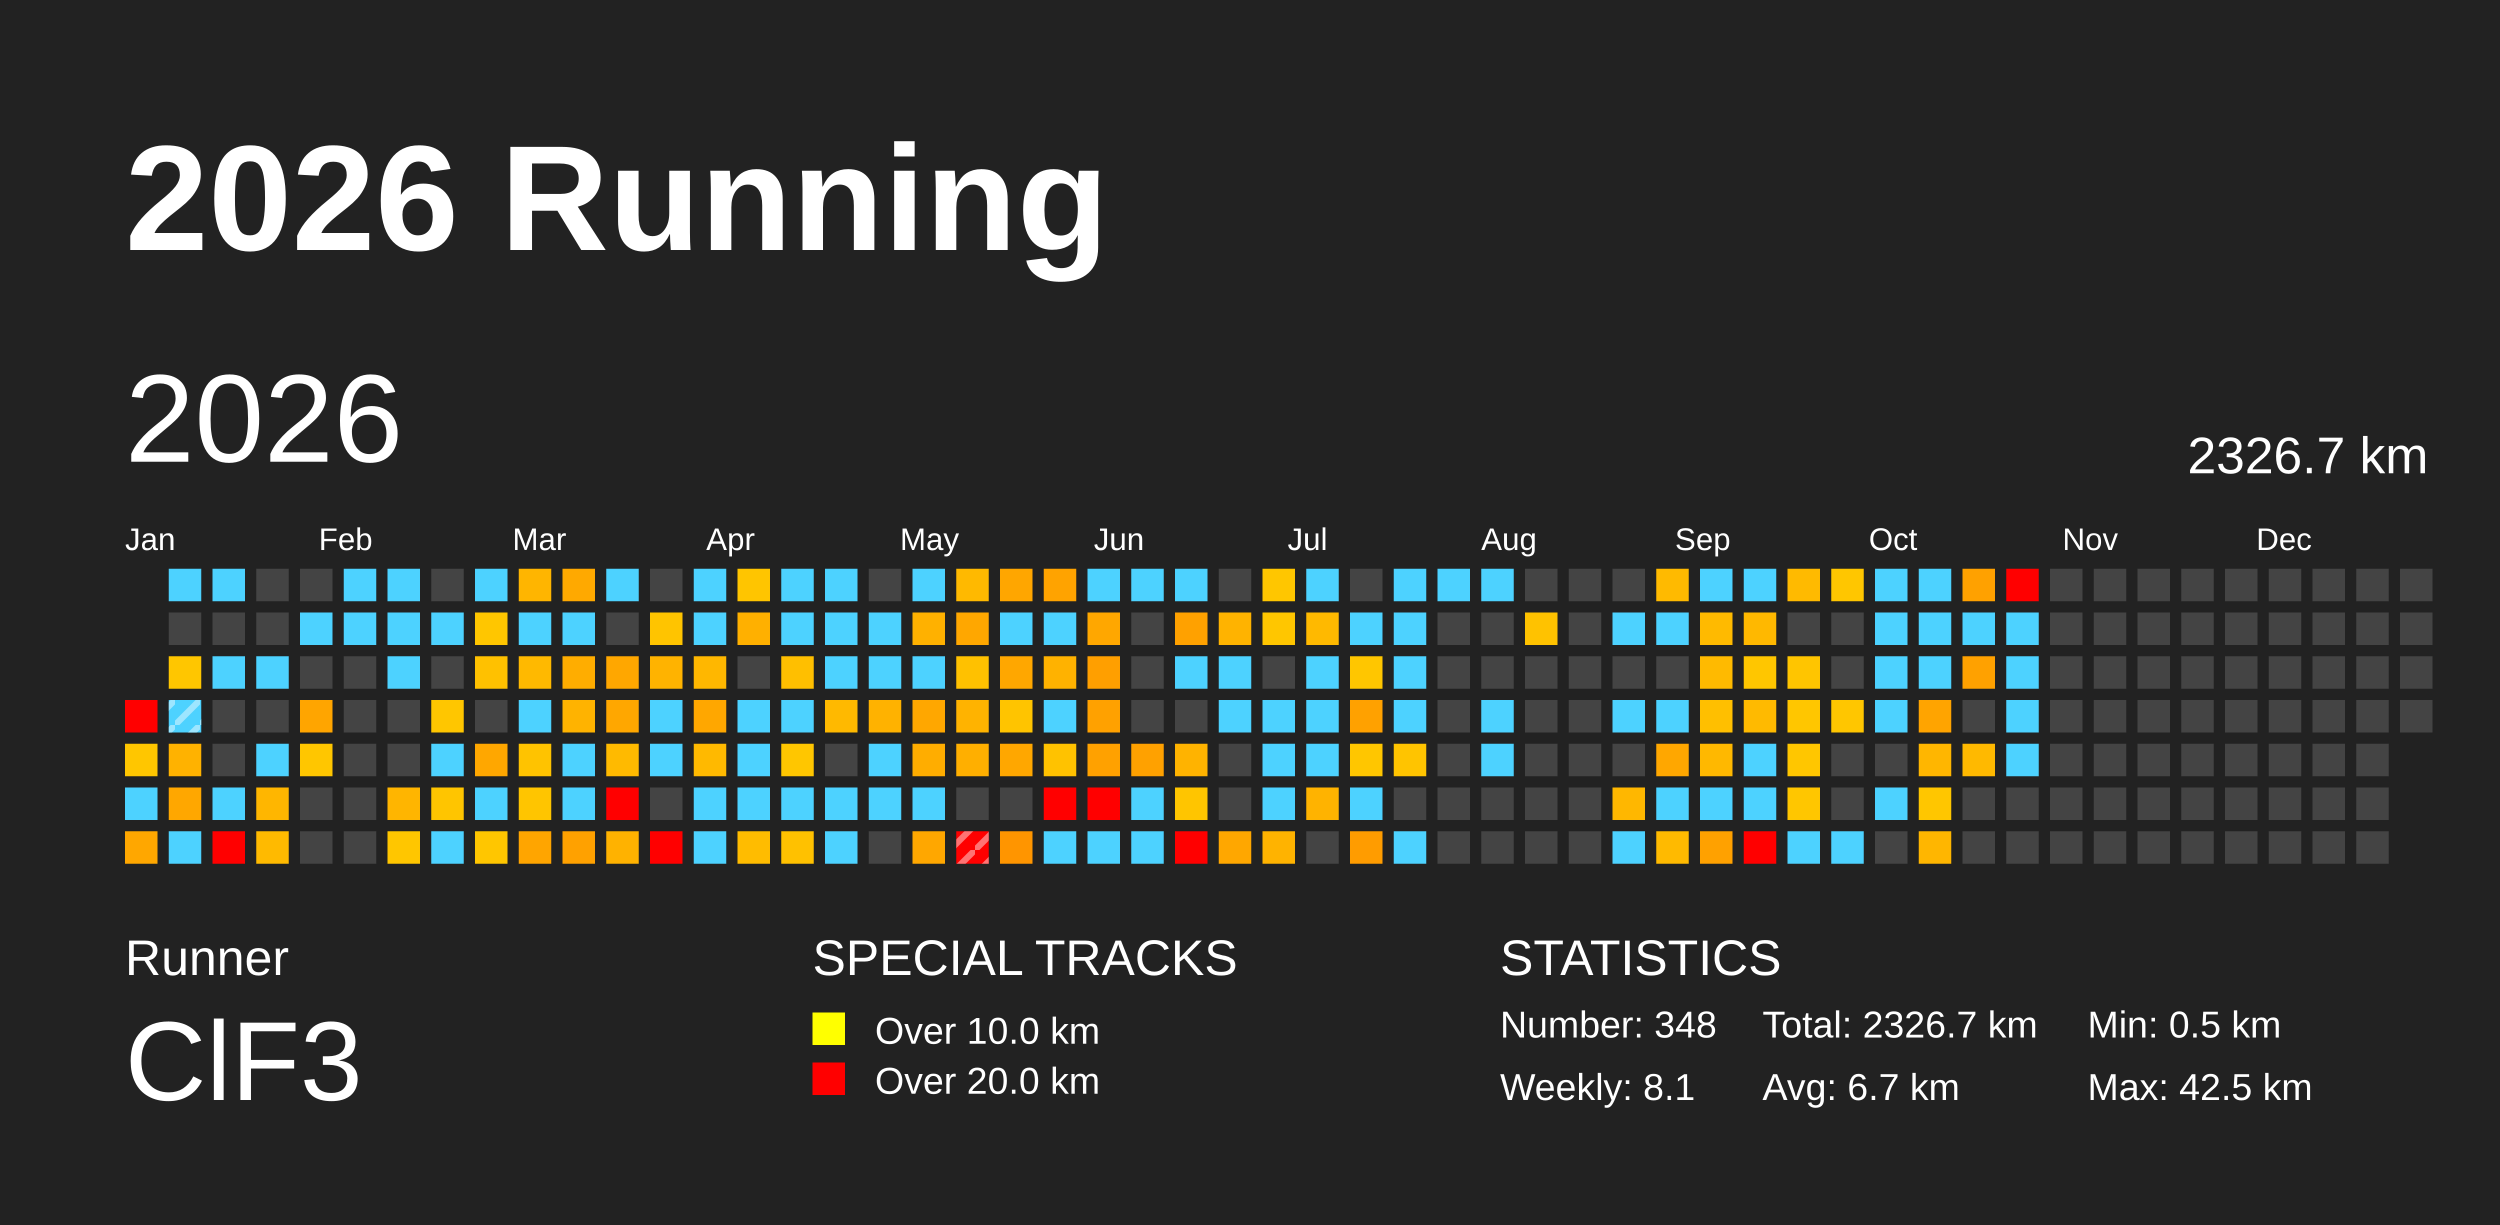
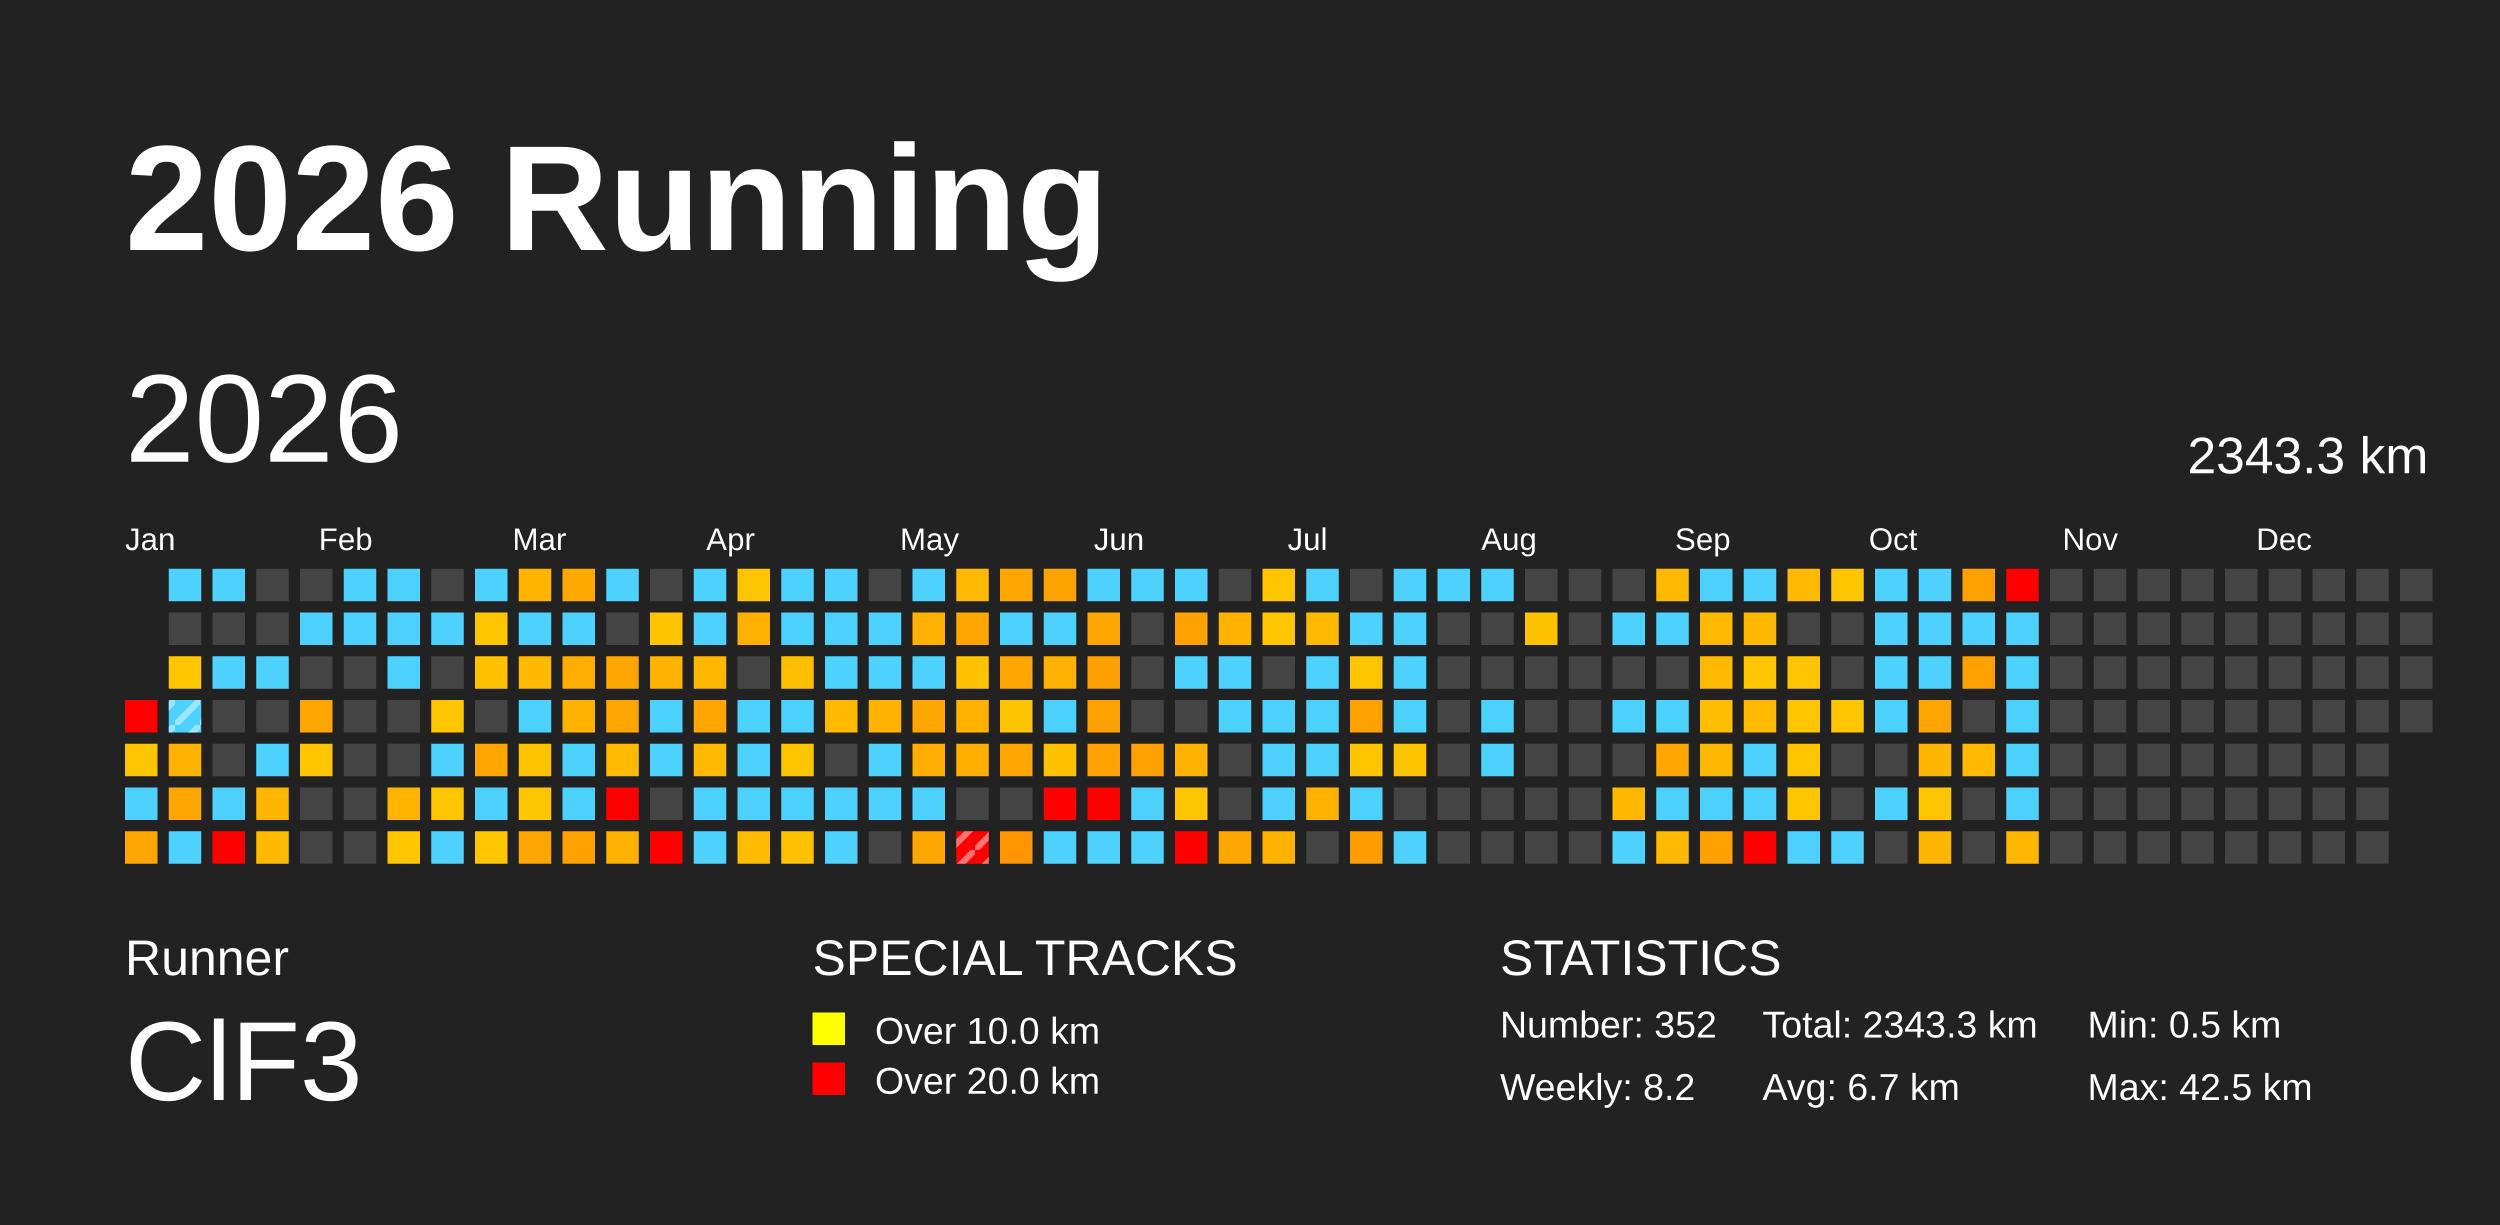
<svg xmlns="http://www.w3.org/2000/svg" baseProfile="full" height="98mm" version="1.1" viewBox="0,0,200,98" width="200mm">
  <defs>
    <pattern height="2" id="indoor-stripe" patternUnits="userSpaceOnUse" width="2">
      <line stroke="white" stroke-opacity="0.45" stroke-width="0.5" x1="0" x2="2" y1="2" y2="0" />
    </pattern>
  </defs>
  <rect fill="#222222" height="98" width="200" x="0" y="0" />
  <text fill="#FFFFFF" style="font-size:12px; font-family:Arial; font-weight:bold;" x="10" y="20">2026 Running</text>
  <text fill="#FFFFFF" style="font-size:4px; font-family:Arial" x="10" y="78">Runner</text>
  <text fill="#FFFFFF" style="font-size:9px; font-family:Arial" x="10" y="88">ClF3</text>
  <text fill="#FFFFFF" style="font-size:4px; font-family:Arial" x="65" y="78">SPECIAL TRACKS</text>
  <rect fill="yellow" height="2.6" width="2.6" x="65" y="81" />
  <text fill="#FFFFFF" style="font-size:3px; font-family:Arial" x="70" y="83.5">Over 10.0 km</text>
  <rect fill="red" height="2.6" width="2.6" x="65" y="85" />
  <text fill="#FFFFFF" style="font-size:3px; font-family:Arial" x="70" y="87.5">Over 20.0 km</text>
  <text fill="#FFFFFF" style="font-size:4px; font-family:Arial" x="120" y="78">STATISTICS</text>
-   <text fill="#FFFFFF" style="font-size:3px; font-family:Arial" x="120" y="83">Number: 348</text>
-   <text fill="#FFFFFF" style="font-size:3px; font-family:Arial" x="120" y="88">Weekly: 8.1</text>
-   <text fill="#FFFFFF" style="font-size:3px; font-family:Arial" x="141" y="83">Total: 2326.7 km</text>
+   <text fill="#FFFFFF" style="font-size:3px; font-family:Arial" x="120" y="83">Number: 352</text>
+   <text fill="#FFFFFF" style="font-size:3px; font-family:Arial" x="120" y="88">Weekly: 8.2</text>
+   <text fill="#FFFFFF" style="font-size:3px; font-family:Arial" x="141" y="83">Total: 2343.3 km</text>
  <text fill="#FFFFFF" style="font-size:3px; font-family:Arial" x="141" y="88">Avg: 6.7 km</text>
  <text fill="#FFFFFF" style="font-size:3px; font-family:Arial" x="167" y="83">Min: 0.5 km</text>
  <text fill="#FFFFFF" style="font-size:3px; font-family:Arial" x="167" y="88">Max: 42.5 km</text>
  <text dominant-baseline="hanging" fill="#FFFFFF" style="font-size:10.0px; font-family:Arial;" x="10" y="30">2026</text>
-   <text dominant-baseline="hanging" fill="#FFFFFF" style="font-size:4.125px; font-family:Arial;" x="175" y="35">2326.7 km</text>
+   <text dominant-baseline="hanging" fill="#FFFFFF" style="font-size:4.125px; font-family:Arial;" x="175" y="35">2343.3 km</text>
  <text fill="#FFFFFF" style="font-size:2.5px; font-family:Arial" x="10.0" y="44">Jan</text>
  <text fill="#FFFFFF" style="font-size:2.5px; font-family:Arial" x="25.5" y="44">Feb</text>
  <text fill="#FFFFFF" style="font-size:2.5px; font-family:Arial" x="41.0" y="44">Mar</text>
  <text fill="#FFFFFF" style="font-size:2.5px; font-family:Arial" x="56.5" y="44">Apr</text>
  <text fill="#FFFFFF" style="font-size:2.5px; font-family:Arial" x="72.0" y="44">May</text>
  <text fill="#FFFFFF" style="font-size:2.5px; font-family:Arial" x="87.5" y="44">Jun</text>
  <text fill="#FFFFFF" style="font-size:2.5px; font-family:Arial" x="103.0" y="44">Jul</text>
  <text fill="#FFFFFF" style="font-size:2.5px; font-family:Arial" x="118.5" y="44">Aug</text>
  <text fill="#FFFFFF" style="font-size:2.5px; font-family:Arial" x="134.0" y="44">Sep</text>
  <text fill="#FFFFFF" style="font-size:2.5px; font-family:Arial" x="149.5" y="44">Oct</text>
  <text fill="#FFFFFF" style="font-size:2.5px; font-family:Arial" x="165.0" y="44">Nov</text>
  <text fill="#FFFFFF" style="font-size:2.5px; font-family:Arial" x="180.5" y="44">Dec</text>
  <rect fill="red" height="2.6" width="2.6" x="10.0" y="56.0" />
  <rect fill="#ffc600" height="2.6" width="2.6" x="10.0" y="59.5" />
  <rect fill="#4dd2ff" height="2.6" width="2.6" x="10.0" y="63.0" />
  <rect fill="#ffa700" height="2.6" width="2.6" x="10.0" y="66.5" />
  <rect fill="#4dd2ff" height="2.6" width="2.6" x="13.5" y="45.5" />
  <rect fill="#444444" height="2.6" width="2.6" x="13.5" y="49.0" />
  <rect fill="#ffc600" height="2.6" width="2.6" x="13.5" y="52.5" />
  <rect fill="#4dd2ff" height="2.6" width="2.6" x="13.5" y="56.0" />
  <rect fill="url(#indoor-stripe)" height="2.6" style="pointer-events: none;" width="2.6" x="13.5" y="56.0" />
  <rect fill="#ffb200" height="2.6" width="2.6" x="13.5" y="59.5" />
  <rect fill="#ffa700" height="2.6" width="2.6" x="13.5" y="63.0" />
  <rect fill="#4dd2ff" height="2.6" width="2.6" x="13.5" y="66.5" />
  <rect fill="#4dd2ff" height="2.6" width="2.6" x="17.0" y="45.5" />
  <rect fill="#444444" height="2.6" width="2.6" x="17.0" y="49.0" />
  <rect fill="#4dd2ff" height="2.6" width="2.6" x="17.0" y="52.5" />
  <rect fill="#444444" height="2.6" width="2.6" x="17.0" y="56.0" />
  <rect fill="#444444" height="2.6" width="2.6" x="17.0" y="59.5" />
  <rect fill="#4dd2ff" height="2.6" width="2.6" x="17.0" y="63.0" />
  <rect fill="red" height="2.6" width="2.6" x="17.0" y="66.5" />
  <rect fill="#444444" height="2.6" width="2.6" x="20.5" y="45.5" />
  <rect fill="#444444" height="2.6" width="2.6" x="20.5" y="49.0" />
  <rect fill="#4dd2ff" height="2.6" width="2.6" x="20.5" y="52.5" />
  <rect fill="#444444" height="2.6" width="2.6" x="20.5" y="56.0" />
  <rect fill="#4dd2ff" height="2.6" width="2.6" x="20.5" y="59.5" />
  <rect fill="#ffb600" height="2.6" width="2.6" x="20.5" y="63.0" />
  <rect fill="#ffba00" height="2.6" width="2.6" x="20.5" y="66.5" />
  <rect fill="#444444" height="2.6" width="2.6" x="24.0" y="45.5" />
  <rect fill="#4dd2ff" height="2.6" width="2.6" x="24.0" y="49.0" />
  <rect fill="#444444" height="2.6" width="2.6" x="24.0" y="52.5" />
  <rect fill="#ffa500" height="2.6" width="2.6" x="24.0" y="56.0" />
  <rect fill="#ffc600" height="2.6" width="2.6" x="24.0" y="59.5" />
  <rect fill="#444444" height="2.6" width="2.6" x="24.0" y="63.0" />
  <rect fill="#444444" height="2.6" width="2.6" x="24.0" y="66.5" />
  <rect fill="#4dd2ff" height="2.6" width="2.6" x="27.5" y="45.5" />
  <rect fill="#4dd2ff" height="2.6" width="2.6" x="27.5" y="49.0" />
  <rect fill="#444444" height="2.6" width="2.6" x="27.5" y="52.5" />
  <rect fill="#444444" height="2.6" width="2.6" x="27.5" y="56.0" />
  <rect fill="#444444" height="2.6" width="2.6" x="27.5" y="59.5" />
  <rect fill="#444444" height="2.6" width="2.6" x="27.5" y="63.0" />
  <rect fill="#444444" height="2.6" width="2.6" x="27.5" y="66.5" />
  <rect fill="#4dd2ff" height="2.6" width="2.6" x="31.0" y="45.5" />
  <rect fill="#4dd2ff" height="2.6" width="2.6" x="31.0" y="49.0" />
  <rect fill="#4dd2ff" height="2.6" width="2.6" x="31.0" y="52.5" />
  <rect fill="#444444" height="2.6" width="2.6" x="31.0" y="56.0" />
  <rect fill="#444444" height="2.6" width="2.6" x="31.0" y="59.5" />
  <rect fill="#ffb500" height="2.6" width="2.6" x="31.0" y="63.0" />
  <rect fill="#ffc600" height="2.6" width="2.6" x="31.0" y="66.5" />
  <rect fill="#444444" height="2.6" width="2.6" x="34.5" y="45.5" />
  <rect fill="#4dd2ff" height="2.6" width="2.6" x="34.5" y="49.0" />
  <rect fill="#444444" height="2.6" width="2.6" x="34.5" y="52.5" />
  <rect fill="#ffc600" height="2.6" width="2.6" x="34.5" y="56.0" />
  <rect fill="#4dd2ff" height="2.6" width="2.6" x="34.5" y="59.5" />
  <rect fill="#ffc500" height="2.6" width="2.6" x="34.5" y="63.0" />
  <rect fill="#4dd2ff" height="2.6" width="2.6" x="34.5" y="66.5" />
  <rect fill="#4dd2ff" height="2.6" width="2.6" x="38.0" y="45.5" />
  <rect fill="#ffc600" height="2.6" width="2.6" x="38.0" y="49.0" />
  <rect fill="#ffc100" height="2.6" width="2.6" x="38.0" y="52.5" />
  <rect fill="#444444" height="2.6" width="2.6" x="38.0" y="56.0" />
  <rect fill="#ffa700" height="2.6" width="2.6" x="38.0" y="59.5" />
  <rect fill="#4dd2ff" height="2.6" width="2.6" x="38.0" y="63.0" />
  <rect fill="#ffc600" height="2.6" width="2.6" x="38.0" y="66.5" />
  <rect fill="#ffb500" height="2.6" width="2.6" x="41.5" y="45.5" />
  <rect fill="#4dd2ff" height="2.6" width="2.6" x="41.5" y="49.0" />
  <rect fill="#ffb900" height="2.6" width="2.6" x="41.5" y="52.5" />
  <rect fill="#4dd2ff" height="2.6" width="2.6" x="41.5" y="56.0" />
  <rect fill="#ffc300" height="2.6" width="2.6" x="41.5" y="59.5" />
  <rect fill="#ffc500" height="2.6" width="2.6" x="41.5" y="63.0" />
  <rect fill="#ffa500" height="2.6" width="2.6" x="41.5" y="66.5" />
  <rect fill="#ffa900" height="2.6" width="2.6" x="45.0" y="45.5" />
  <rect fill="#4dd2ff" height="2.6" width="2.6" x="45.0" y="49.0" />
  <rect fill="#ffad00" height="2.6" width="2.6" x="45.0" y="52.5" />
  <rect fill="#ffb300" height="2.6" width="2.6" x="45.0" y="56.0" />
  <rect fill="#4dd2ff" height="2.6" width="2.6" x="45.0" y="59.5" />
  <rect fill="#4dd2ff" height="2.6" width="2.6" x="45.0" y="63.0" />
  <rect fill="#ffa100" height="2.6" width="2.6" x="45.0" y="66.5" />
  <rect fill="#4dd2ff" height="2.6" width="2.6" x="48.5" y="45.5" />
  <rect fill="#444444" height="2.6" width="2.6" x="48.5" y="49.0" />
  <rect fill="#ffa700" height="2.6" width="2.6" x="48.5" y="52.5" />
  <rect fill="#ffa700" height="2.6" width="2.6" x="48.5" y="56.0" />
  <rect fill="#ffba00" height="2.6" width="2.6" x="48.5" y="59.5" />
  <rect fill="red" height="2.6" width="2.6" x="48.5" y="63.0" />
  <rect fill="#ffb200" height="2.6" width="2.6" x="48.5" y="66.5" />
  <rect fill="#444444" height="2.6" width="2.6" x="52.0" y="45.5" />
  <rect fill="#ffc400" height="2.6" width="2.6" x="52.0" y="49.0" />
  <rect fill="#ffb300" height="2.6" width="2.6" x="52.0" y="52.5" />
  <rect fill="#4dd2ff" height="2.6" width="2.6" x="52.0" y="56.0" />
  <rect fill="#4dd2ff" height="2.6" width="2.6" x="52.0" y="59.5" />
  <rect fill="#444444" height="2.6" width="2.6" x="52.0" y="63.0" />
  <rect fill="red" height="2.6" width="2.6" x="52.0" y="66.5" />
  <rect fill="#4dd2ff" height="2.6" width="2.6" x="55.5" y="45.5" />
  <rect fill="#4dd2ff" height="2.6" width="2.6" x="55.5" y="49.0" />
  <rect fill="#ffb700" height="2.6" width="2.6" x="55.5" y="52.5" />
  <rect fill="#ffa700" height="2.6" width="2.6" x="55.5" y="56.0" />
  <rect fill="#ffb900" height="2.6" width="2.6" x="55.5" y="59.5" />
  <rect fill="#4dd2ff" height="2.6" width="2.6" x="55.5" y="63.0" />
  <rect fill="#4dd2ff" height="2.6" width="2.6" x="55.5" y="66.5" />
  <rect fill="#ffc500" height="2.6" width="2.6" x="59.0" y="45.5" />
  <rect fill="#ffb000" height="2.6" width="2.6" x="59.0" y="49.0" />
  <rect fill="#444444" height="2.6" width="2.6" x="59.0" y="52.5" />
  <rect fill="#4dd2ff" height="2.6" width="2.6" x="59.0" y="56.0" />
  <rect fill="#4dd2ff" height="2.6" width="2.6" x="59.0" y="59.5" />
  <rect fill="#4dd2ff" height="2.6" width="2.6" x="59.0" y="63.0" />
  <rect fill="#ffbc00" height="2.6" width="2.6" x="59.0" y="66.5" />
  <rect fill="#4dd2ff" height="2.6" width="2.6" x="62.5" y="45.5" />
  <rect fill="#4dd2ff" height="2.6" width="2.6" x="62.5" y="49.0" />
  <rect fill="#ffbf00" height="2.6" width="2.6" x="62.5" y="52.5" />
  <rect fill="#4dd2ff" height="2.6" width="2.6" x="62.5" y="56.0" />
  <rect fill="#ffc600" height="2.6" width="2.6" x="62.5" y="59.5" />
  <rect fill="#4dd2ff" height="2.6" width="2.6" x="62.5" y="63.0" />
  <rect fill="#ffc100" height="2.6" width="2.6" x="62.5" y="66.5" />
  <rect fill="#4dd2ff" height="2.6" width="2.6" x="66.0" y="45.5" />
  <rect fill="#4dd2ff" height="2.6" width="2.6" x="66.0" y="49.0" />
  <rect fill="#4dd2ff" height="2.6" width="2.6" x="66.0" y="52.5" />
  <rect fill="#ffb900" height="2.6" width="2.6" x="66.0" y="56.0" />
  <rect fill="#444444" height="2.6" width="2.6" x="66.0" y="59.5" />
  <rect fill="#4dd2ff" height="2.6" width="2.6" x="66.0" y="63.0" />
  <rect fill="#4dd2ff" height="2.6" width="2.6" x="66.0" y="66.5" />
  <rect fill="#444444" height="2.6" width="2.6" x="69.5" y="45.5" />
  <rect fill="#4dd2ff" height="2.6" width="2.6" x="69.5" y="49.0" />
  <rect fill="#4dd2ff" height="2.6" width="2.6" x="69.5" y="52.5" />
  <rect fill="#ffb200" height="2.6" width="2.6" x="69.5" y="56.0" />
  <rect fill="#4dd2ff" height="2.6" width="2.6" x="69.5" y="59.5" />
  <rect fill="#4dd2ff" height="2.6" width="2.6" x="69.5" y="63.0" />
  <rect fill="#444444" height="2.6" width="2.6" x="69.5" y="66.5" />
  <rect fill="#4dd2ff" height="2.6" width="2.6" x="73.0" y="45.5" />
  <rect fill="#ffb100" height="2.6" width="2.6" x="73.0" y="49.0" />
  <rect fill="#4dd2ff" height="2.6" width="2.6" x="73.0" y="52.5" />
  <rect fill="#ffa700" height="2.6" width="2.6" x="73.0" y="56.0" />
  <rect fill="#ffad00" height="2.6" width="2.6" x="73.0" y="59.5" />
  <rect fill="#4dd2ff" height="2.6" width="2.6" x="73.0" y="63.0" />
  <rect fill="#ffa700" height="2.6" width="2.6" x="73.0" y="66.5" />
  <rect fill="#ffb900" height="2.6" width="2.6" x="76.5" y="45.5" />
  <rect fill="#ffa700" height="2.6" width="2.6" x="76.5" y="49.0" />
  <rect fill="#ffc100" height="2.6" width="2.6" x="76.5" y="52.5" />
  <rect fill="#ffb300" height="2.6" width="2.6" x="76.5" y="56.0" />
  <rect fill="#ffaf00" height="2.6" width="2.6" x="76.5" y="59.5" />
  <rect fill="#444444" height="2.6" width="2.6" x="76.5" y="63.0" />
  <rect fill="red" height="2.6" width="2.6" x="76.5" y="66.5" />
  <rect fill="url(#indoor-stripe)" height="2.6" style="pointer-events: none;" width="2.6" x="76.5" y="66.5" />
  <rect fill="#ffa600" height="2.6" width="2.6" x="80.0" y="45.5" />
  <rect fill="#4dd2ff" height="2.6" width="2.6" x="80.0" y="49.0" />
  <rect fill="#ffa700" height="2.6" width="2.6" x="80.0" y="52.5" />
  <rect fill="#ffc400" height="2.6" width="2.6" x="80.0" y="56.0" />
  <rect fill="#ffa700" height="2.6" width="2.6" x="80.0" y="59.5" />
  <rect fill="#444444" height="2.6" width="2.6" x="80.0" y="63.0" />
  <rect fill="#ff9500" height="2.6" width="2.6" x="80.0" y="66.5" />
  <rect fill="#ffa300" height="2.6" width="2.6" x="83.5" y="45.5" />
  <rect fill="#4dd2ff" height="2.6" width="2.6" x="83.5" y="49.0" />
  <rect fill="#ffb200" height="2.6" width="2.6" x="83.5" y="52.5" />
  <rect fill="#4dd2ff" height="2.6" width="2.6" x="83.5" y="56.0" />
  <rect fill="#ffc200" height="2.6" width="2.6" x="83.5" y="59.5" />
  <rect fill="red" height="2.6" width="2.6" x="83.5" y="63.0" />
  <rect fill="#4dd2ff" height="2.6" width="2.6" x="83.5" y="66.5" />
  <rect fill="#4dd2ff" height="2.6" width="2.6" x="87.0" y="45.5" />
  <rect fill="#ffa700" height="2.6" width="2.6" x="87.0" y="49.0" />
  <rect fill="#ff9f00" height="2.6" width="2.6" x="87.0" y="52.5" />
  <rect fill="#ffa100" height="2.6" width="2.6" x="87.0" y="56.0" />
  <rect fill="#ffa100" height="2.6" width="2.6" x="87.0" y="59.5" />
  <rect fill="red" height="2.6" width="2.6" x="87.0" y="63.0" />
  <rect fill="#4dd2ff" height="2.6" width="2.6" x="87.0" y="66.5" />
  <rect fill="#4dd2ff" height="2.6" width="2.6" x="90.5" y="45.5" />
  <rect fill="#444444" height="2.6" width="2.6" x="90.5" y="49.0" />
  <rect fill="#444444" height="2.6" width="2.6" x="90.5" y="52.5" />
  <rect fill="#444444" height="2.6" width="2.6" x="90.5" y="56.0" />
  <rect fill="#ffa100" height="2.6" width="2.6" x="90.5" y="59.5" />
  <rect fill="#4dd2ff" height="2.6" width="2.6" x="90.5" y="63.0" />
  <rect fill="#4dd2ff" height="2.6" width="2.6" x="90.5" y="66.5" />
  <rect fill="#4dd2ff" height="2.6" width="2.6" x="94.0" y="45.5" />
  <rect fill="#ffa100" height="2.6" width="2.6" x="94.0" y="49.0" />
  <rect fill="#4dd2ff" height="2.6" width="2.6" x="94.0" y="52.5" />
  <rect fill="#444444" height="2.6" width="2.6" x="94.0" y="56.0" />
  <rect fill="#ffb300" height="2.6" width="2.6" x="94.0" y="59.5" />
  <rect fill="#ffc500" height="2.6" width="2.6" x="94.0" y="63.0" />
  <rect fill="red" height="2.6" width="2.6" x="94.0" y="66.5" />
  <rect fill="#444444" height="2.6" width="2.6" x="97.5" y="45.5" />
  <rect fill="#ffb300" height="2.6" width="2.6" x="97.5" y="49.0" />
  <rect fill="#4dd2ff" height="2.6" width="2.6" x="97.5" y="52.5" />
  <rect fill="#4dd2ff" height="2.6" width="2.6" x="97.5" y="56.0" />
  <rect fill="#444444" height="2.6" width="2.6" x="97.5" y="59.5" />
  <rect fill="#444444" height="2.6" width="2.6" x="97.5" y="63.0" />
  <rect fill="#ffa700" height="2.6" width="2.6" x="97.5" y="66.5" />
  <rect fill="#ffc600" height="2.6" width="2.6" x="101.0" y="45.5" />
  <rect fill="#ffc600" height="2.6" width="2.6" x="101.0" y="49.0" />
  <rect fill="#444444" height="2.6" width="2.6" x="101.0" y="52.5" />
  <rect fill="#4dd2ff" height="2.6" width="2.6" x="101.0" y="56.0" />
  <rect fill="#4dd2ff" height="2.6" width="2.6" x="101.0" y="59.5" />
  <rect fill="#4dd2ff" height="2.6" width="2.6" x="101.0" y="63.0" />
  <rect fill="#ffb300" height="2.6" width="2.6" x="101.0" y="66.5" />
  <rect fill="#4dd2ff" height="2.6" width="2.6" x="104.5" y="45.5" />
  <rect fill="#ffb900" height="2.6" width="2.6" x="104.5" y="49.0" />
  <rect fill="#4dd2ff" height="2.6" width="2.6" x="104.5" y="52.5" />
  <rect fill="#4dd2ff" height="2.6" width="2.6" x="104.5" y="56.0" />
  <rect fill="#4dd2ff" height="2.6" width="2.6" x="104.5" y="59.5" />
  <rect fill="#ffb300" height="2.6" width="2.6" x="104.5" y="63.0" />
  <rect fill="#444444" height="2.6" width="2.6" x="104.5" y="66.5" />
  <rect fill="#444444" height="2.6" width="2.6" x="108.0" y="45.5" />
  <rect fill="#4dd2ff" height="2.6" width="2.6" x="108.0" y="49.0" />
  <rect fill="#ffc600" height="2.6" width="2.6" x="108.0" y="52.5" />
  <rect fill="#ffa100" height="2.6" width="2.6" x="108.0" y="56.0" />
  <rect fill="#ffc600" height="2.6" width="2.6" x="108.0" y="59.5" />
  <rect fill="#4dd2ff" height="2.6" width="2.6" x="108.0" y="63.0" />
  <rect fill="#ff9c00" height="2.6" width="2.6" x="108.0" y="66.5" />
  <rect fill="#4dd2ff" height="2.6" width="2.6" x="111.5" y="45.5" />
  <rect fill="#4dd2ff" height="2.6" width="2.6" x="111.5" y="49.0" />
  <rect fill="#4dd2ff" height="2.6" width="2.6" x="111.5" y="52.5" />
  <rect fill="#4dd2ff" height="2.6" width="2.6" x="111.5" y="56.0" />
  <rect fill="#ffc400" height="2.6" width="2.6" x="111.5" y="59.5" />
  <rect fill="#444444" height="2.6" width="2.6" x="111.5" y="63.0" />
  <rect fill="#4dd2ff" height="2.6" width="2.6" x="111.5" y="66.5" />
  <rect fill="#4dd2ff" height="2.6" width="2.6" x="115.0" y="45.5" />
  <rect fill="#444444" height="2.6" width="2.6" x="115.0" y="49.0" />
  <rect fill="#444444" height="2.6" width="2.6" x="115.0" y="52.5" />
  <rect fill="#444444" height="2.6" width="2.6" x="115.0" y="56.0" />
  <rect fill="#444444" height="2.6" width="2.6" x="115.0" y="59.5" />
  <rect fill="#444444" height="2.6" width="2.6" x="115.0" y="63.0" />
  <rect fill="#444444" height="2.6" width="2.6" x="115.0" y="66.5" />
  <rect fill="#4dd2ff" height="2.6" width="2.6" x="118.5" y="45.5" />
  <rect fill="#444444" height="2.6" width="2.6" x="118.5" y="49.0" />
  <rect fill="#444444" height="2.6" width="2.6" x="118.5" y="52.5" />
  <rect fill="#4dd2ff" height="2.6" width="2.6" x="118.5" y="56.0" />
  <rect fill="#4dd2ff" height="2.6" width="2.6" x="118.5" y="59.5" />
  <rect fill="#444444" height="2.6" width="2.6" x="118.5" y="63.0" />
  <rect fill="#444444" height="2.6" width="2.6" x="118.5" y="66.5" />
  <rect fill="#444444" height="2.6" width="2.6" x="122.0" y="45.5" />
  <rect fill="#ffc200" height="2.6" width="2.6" x="122.0" y="49.0" />
  <rect fill="#444444" height="2.6" width="2.6" x="122.0" y="52.5" />
  <rect fill="#444444" height="2.6" width="2.6" x="122.0" y="56.0" />
  <rect fill="#444444" height="2.6" width="2.6" x="122.0" y="59.5" />
  <rect fill="#444444" height="2.6" width="2.6" x="122.0" y="63.0" />
  <rect fill="#444444" height="2.6" width="2.6" x="122.0" y="66.5" />
  <rect fill="#444444" height="2.6" width="2.6" x="125.5" y="45.5" />
  <rect fill="#444444" height="2.6" width="2.6" x="125.5" y="49.0" />
  <rect fill="#444444" height="2.6" width="2.6" x="125.5" y="52.5" />
  <rect fill="#444444" height="2.6" width="2.6" x="125.5" y="56.0" />
  <rect fill="#444444" height="2.6" width="2.6" x="125.5" y="59.5" />
  <rect fill="#444444" height="2.6" width="2.6" x="125.5" y="63.0" />
  <rect fill="#444444" height="2.6" width="2.6" x="125.5" y="66.5" />
  <rect fill="#444444" height="2.6" width="2.6" x="129.0" y="45.5" />
  <rect fill="#4dd2ff" height="2.6" width="2.6" x="129.0" y="49.0" />
  <rect fill="#444444" height="2.6" width="2.6" x="129.0" y="52.5" />
  <rect fill="#4dd2ff" height="2.6" width="2.6" x="129.0" y="56.0" />
  <rect fill="#444444" height="2.6" width="2.6" x="129.0" y="59.5" />
  <rect fill="#ffb700" height="2.6" width="2.6" x="129.0" y="63.0" />
  <rect fill="#4dd2ff" height="2.6" width="2.6" x="129.0" y="66.5" />
  <rect fill="#ffba00" height="2.6" width="2.6" x="132.5" y="45.5" />
  <rect fill="#4dd2ff" height="2.6" width="2.6" x="132.5" y="49.0" />
  <rect fill="#444444" height="2.6" width="2.6" x="132.5" y="52.5" />
  <rect fill="#4dd2ff" height="2.6" width="2.6" x="132.5" y="56.0" />
  <rect fill="#ffa700" height="2.6" width="2.6" x="132.5" y="59.5" />
  <rect fill="#4dd2ff" height="2.6" width="2.6" x="132.5" y="63.0" />
  <rect fill="#ffba00" height="2.6" width="2.6" x="132.5" y="66.5" />
  <rect fill="#4dd2ff" height="2.6" width="2.6" x="136.0" y="45.5" />
  <rect fill="#ffba00" height="2.6" width="2.6" x="136.0" y="49.0" />
  <rect fill="#ffba00" height="2.6" width="2.6" x="136.0" y="52.5" />
  <rect fill="#ffbf00" height="2.6" width="2.6" x="136.0" y="56.0" />
  <rect fill="#ffb800" height="2.6" width="2.6" x="136.0" y="59.5" />
  <rect fill="#4dd2ff" height="2.6" width="2.6" x="136.0" y="63.0" />
  <rect fill="#ffa100" height="2.6" width="2.6" x="136.0" y="66.5" />
  <rect fill="#4dd2ff" height="2.6" width="2.6" x="139.5" y="45.5" />
  <rect fill="#ffb800" height="2.6" width="2.6" x="139.5" y="49.0" />
  <rect fill="#ffc600" height="2.6" width="2.6" x="139.5" y="52.5" />
  <rect fill="#ffba00" height="2.6" width="2.6" x="139.5" y="56.0" />
  <rect fill="#4dd2ff" height="2.6" width="2.6" x="139.5" y="59.5" />
  <rect fill="#4dd2ff" height="2.6" width="2.6" x="139.5" y="63.0" />
  <rect fill="red" height="2.6" width="2.6" x="139.5" y="66.5" />
  <rect fill="#ffba00" height="2.6" width="2.6" x="143.0" y="45.5" />
  <rect fill="#444444" height="2.6" width="2.6" x="143.0" y="49.0" />
  <rect fill="#ffc500" height="2.6" width="2.6" x="143.0" y="52.5" />
  <rect fill="#ffc600" height="2.6" width="2.6" x="143.0" y="56.0" />
  <rect fill="#ffc600" height="2.6" width="2.6" x="143.0" y="59.5" />
  <rect fill="#ffc600" height="2.6" width="2.6" x="143.0" y="63.0" />
  <rect fill="#4dd2ff" height="2.6" width="2.6" x="143.0" y="66.5" />
  <rect fill="#ffc600" height="2.6" width="2.6" x="146.5" y="45.5" />
  <rect fill="#444444" height="2.6" width="2.6" x="146.5" y="49.0" />
  <rect fill="#444444" height="2.6" width="2.6" x="146.5" y="52.5" />
  <rect fill="#ffc600" height="2.6" width="2.6" x="146.5" y="56.0" />
  <rect fill="#444444" height="2.6" width="2.6" x="146.5" y="59.5" />
  <rect fill="#444444" height="2.6" width="2.6" x="146.5" y="63.0" />
  <rect fill="#4dd2ff" height="2.6" width="2.6" x="146.5" y="66.5" />
  <rect fill="#4dd2ff" height="2.6" width="2.6" x="150.0" y="45.5" />
  <rect fill="#4dd2ff" height="2.6" width="2.6" x="150.0" y="49.0" />
  <rect fill="#4dd2ff" height="2.6" width="2.6" x="150.0" y="52.5" />
  <rect fill="#4dd2ff" height="2.6" width="2.6" x="150.0" y="56.0" />
  <rect fill="#444444" height="2.6" width="2.6" x="150.0" y="59.5" />
  <rect fill="#4dd2ff" height="2.6" width="2.6" x="150.0" y="63.0" />
  <rect fill="#444444" height="2.6" width="2.6" x="150.0" y="66.5" />
  <rect fill="#4dd2ff" height="2.6" width="2.6" x="153.5" y="45.5" />
  <rect fill="#4dd2ff" height="2.6" width="2.6" x="153.5" y="49.0" />
  <rect fill="#4dd2ff" height="2.6" width="2.6" x="153.5" y="52.5" />
  <rect fill="#ffa400" height="2.6" width="2.6" x="153.5" y="56.0" />
  <rect fill="#ffb600" height="2.6" width="2.6" x="153.5" y="59.5" />
  <rect fill="#ffc600" height="2.6" width="2.6" x="153.5" y="63.0" />
  <rect fill="#ffb600" height="2.6" width="2.6" x="153.5" y="66.5" />
  <rect fill="#ffa100" height="2.6" width="2.6" x="157.0" y="45.5" />
  <rect fill="#4dd2ff" height="2.6" width="2.6" x="157.0" y="49.0" />
  <rect fill="#ffa100" height="2.6" width="2.6" x="157.0" y="52.5" />
  <rect fill="#444444" height="2.6" width="2.6" x="157.0" y="56.0" />
  <rect fill="#ffb900" height="2.6" width="2.6" x="157.0" y="59.5" />
  <rect fill="#444444" height="2.6" width="2.6" x="157.0" y="63.0" />
  <rect fill="#444444" height="2.6" width="2.6" x="157.0" y="66.5" />
  <rect fill="red" height="2.6" width="2.6" x="160.5" y="45.5" />
  <rect fill="#4dd2ff" height="2.6" width="2.6" x="160.5" y="49.0" />
  <rect fill="#4dd2ff" height="2.6" width="2.6" x="160.5" y="52.5" />
  <rect fill="#4dd2ff" height="2.6" width="2.6" x="160.5" y="56.0" />
  <rect fill="#4dd2ff" height="2.6" width="2.6" x="160.5" y="59.5" />
-   <rect fill="#444444" height="2.6" width="2.6" x="160.5" y="63.0" />
-   <rect fill="#444444" height="2.6" width="2.6" x="160.5" y="66.5" />
+   <rect fill="#4dd2ff" height="2.6" width="2.6" x="160.5" y="63.0" />
+   <rect fill="#ffb700" height="2.6" width="2.6" x="160.5" y="66.5" />
  <rect fill="#444444" height="2.6" width="2.6" x="164.0" y="45.5" />
  <rect fill="#444444" height="2.6" width="2.6" x="164.0" y="49.0" />
  <rect fill="#444444" height="2.6" width="2.6" x="164.0" y="52.5" />
  <rect fill="#444444" height="2.6" width="2.6" x="164.0" y="56.0" />
  <rect fill="#444444" height="2.6" width="2.6" x="164.0" y="59.5" />
  <rect fill="#444444" height="2.6" width="2.6" x="164.0" y="63.0" />
  <rect fill="#444444" height="2.6" width="2.6" x="164.0" y="66.5" />
  <rect fill="#444444" height="2.6" width="2.6" x="167.5" y="45.5" />
  <rect fill="#444444" height="2.6" width="2.6" x="167.5" y="49.0" />
  <rect fill="#444444" height="2.6" width="2.6" x="167.5" y="52.5" />
  <rect fill="#444444" height="2.6" width="2.6" x="167.5" y="56.0" />
  <rect fill="#444444" height="2.6" width="2.6" x="167.5" y="59.5" />
  <rect fill="#444444" height="2.6" width="2.6" x="167.5" y="63.0" />
  <rect fill="#444444" height="2.6" width="2.6" x="167.5" y="66.5" />
  <rect fill="#444444" height="2.6" width="2.6" x="171.0" y="45.5" />
  <rect fill="#444444" height="2.6" width="2.6" x="171.0" y="49.0" />
  <rect fill="#444444" height="2.6" width="2.6" x="171.0" y="52.5" />
  <rect fill="#444444" height="2.6" width="2.6" x="171.0" y="56.0" />
  <rect fill="#444444" height="2.6" width="2.6" x="171.0" y="59.5" />
  <rect fill="#444444" height="2.6" width="2.6" x="171.0" y="63.0" />
  <rect fill="#444444" height="2.6" width="2.6" x="171.0" y="66.5" />
  <rect fill="#444444" height="2.6" width="2.6" x="174.5" y="45.5" />
  <rect fill="#444444" height="2.6" width="2.6" x="174.5" y="49.0" />
  <rect fill="#444444" height="2.6" width="2.6" x="174.5" y="52.5" />
  <rect fill="#444444" height="2.6" width="2.6" x="174.5" y="56.0" />
  <rect fill="#444444" height="2.6" width="2.6" x="174.5" y="59.5" />
  <rect fill="#444444" height="2.6" width="2.6" x="174.5" y="63.0" />
  <rect fill="#444444" height="2.6" width="2.6" x="174.5" y="66.5" />
  <rect fill="#444444" height="2.6" width="2.6" x="178.0" y="45.5" />
  <rect fill="#444444" height="2.6" width="2.6" x="178.0" y="49.0" />
  <rect fill="#444444" height="2.6" width="2.6" x="178.0" y="52.5" />
  <rect fill="#444444" height="2.6" width="2.6" x="178.0" y="56.0" />
  <rect fill="#444444" height="2.6" width="2.6" x="178.0" y="59.5" />
  <rect fill="#444444" height="2.6" width="2.6" x="178.0" y="63.0" />
  <rect fill="#444444" height="2.6" width="2.6" x="178.0" y="66.5" />
  <rect fill="#444444" height="2.6" width="2.6" x="181.5" y="45.5" />
  <rect fill="#444444" height="2.6" width="2.6" x="181.5" y="49.0" />
  <rect fill="#444444" height="2.6" width="2.6" x="181.5" y="52.5" />
  <rect fill="#444444" height="2.6" width="2.6" x="181.5" y="56.0" />
  <rect fill="#444444" height="2.6" width="2.6" x="181.5" y="59.5" />
  <rect fill="#444444" height="2.6" width="2.6" x="181.5" y="63.0" />
  <rect fill="#444444" height="2.6" width="2.6" x="181.5" y="66.5" />
  <rect fill="#444444" height="2.6" width="2.6" x="185.0" y="45.5" />
  <rect fill="#444444" height="2.6" width="2.6" x="185.0" y="49.0" />
  <rect fill="#444444" height="2.6" width="2.6" x="185.0" y="52.5" />
  <rect fill="#444444" height="2.6" width="2.6" x="185.0" y="56.0" />
  <rect fill="#444444" height="2.6" width="2.6" x="185.0" y="59.5" />
  <rect fill="#444444" height="2.6" width="2.6" x="185.0" y="63.0" />
  <rect fill="#444444" height="2.6" width="2.6" x="185.0" y="66.5" />
  <rect fill="#444444" height="2.6" width="2.6" x="188.5" y="45.5" />
  <rect fill="#444444" height="2.6" width="2.6" x="188.5" y="49.0" />
  <rect fill="#444444" height="2.6" width="2.6" x="188.5" y="52.5" />
  <rect fill="#444444" height="2.6" width="2.6" x="188.5" y="56.0" />
  <rect fill="#444444" height="2.6" width="2.6" x="188.5" y="59.5" />
  <rect fill="#444444" height="2.6" width="2.6" x="188.5" y="63.0" />
  <rect fill="#444444" height="2.6" width="2.6" x="188.5" y="66.5" />
  <rect fill="#444444" height="2.6" width="2.6" x="192.0" y="45.5" />
  <rect fill="#444444" height="2.6" width="2.6" x="192.0" y="49.0" />
  <rect fill="#444444" height="2.6" width="2.6" x="192.0" y="52.5" />
  <rect fill="#444444" height="2.6" width="2.6" x="192.0" y="56.0" />
</svg>
